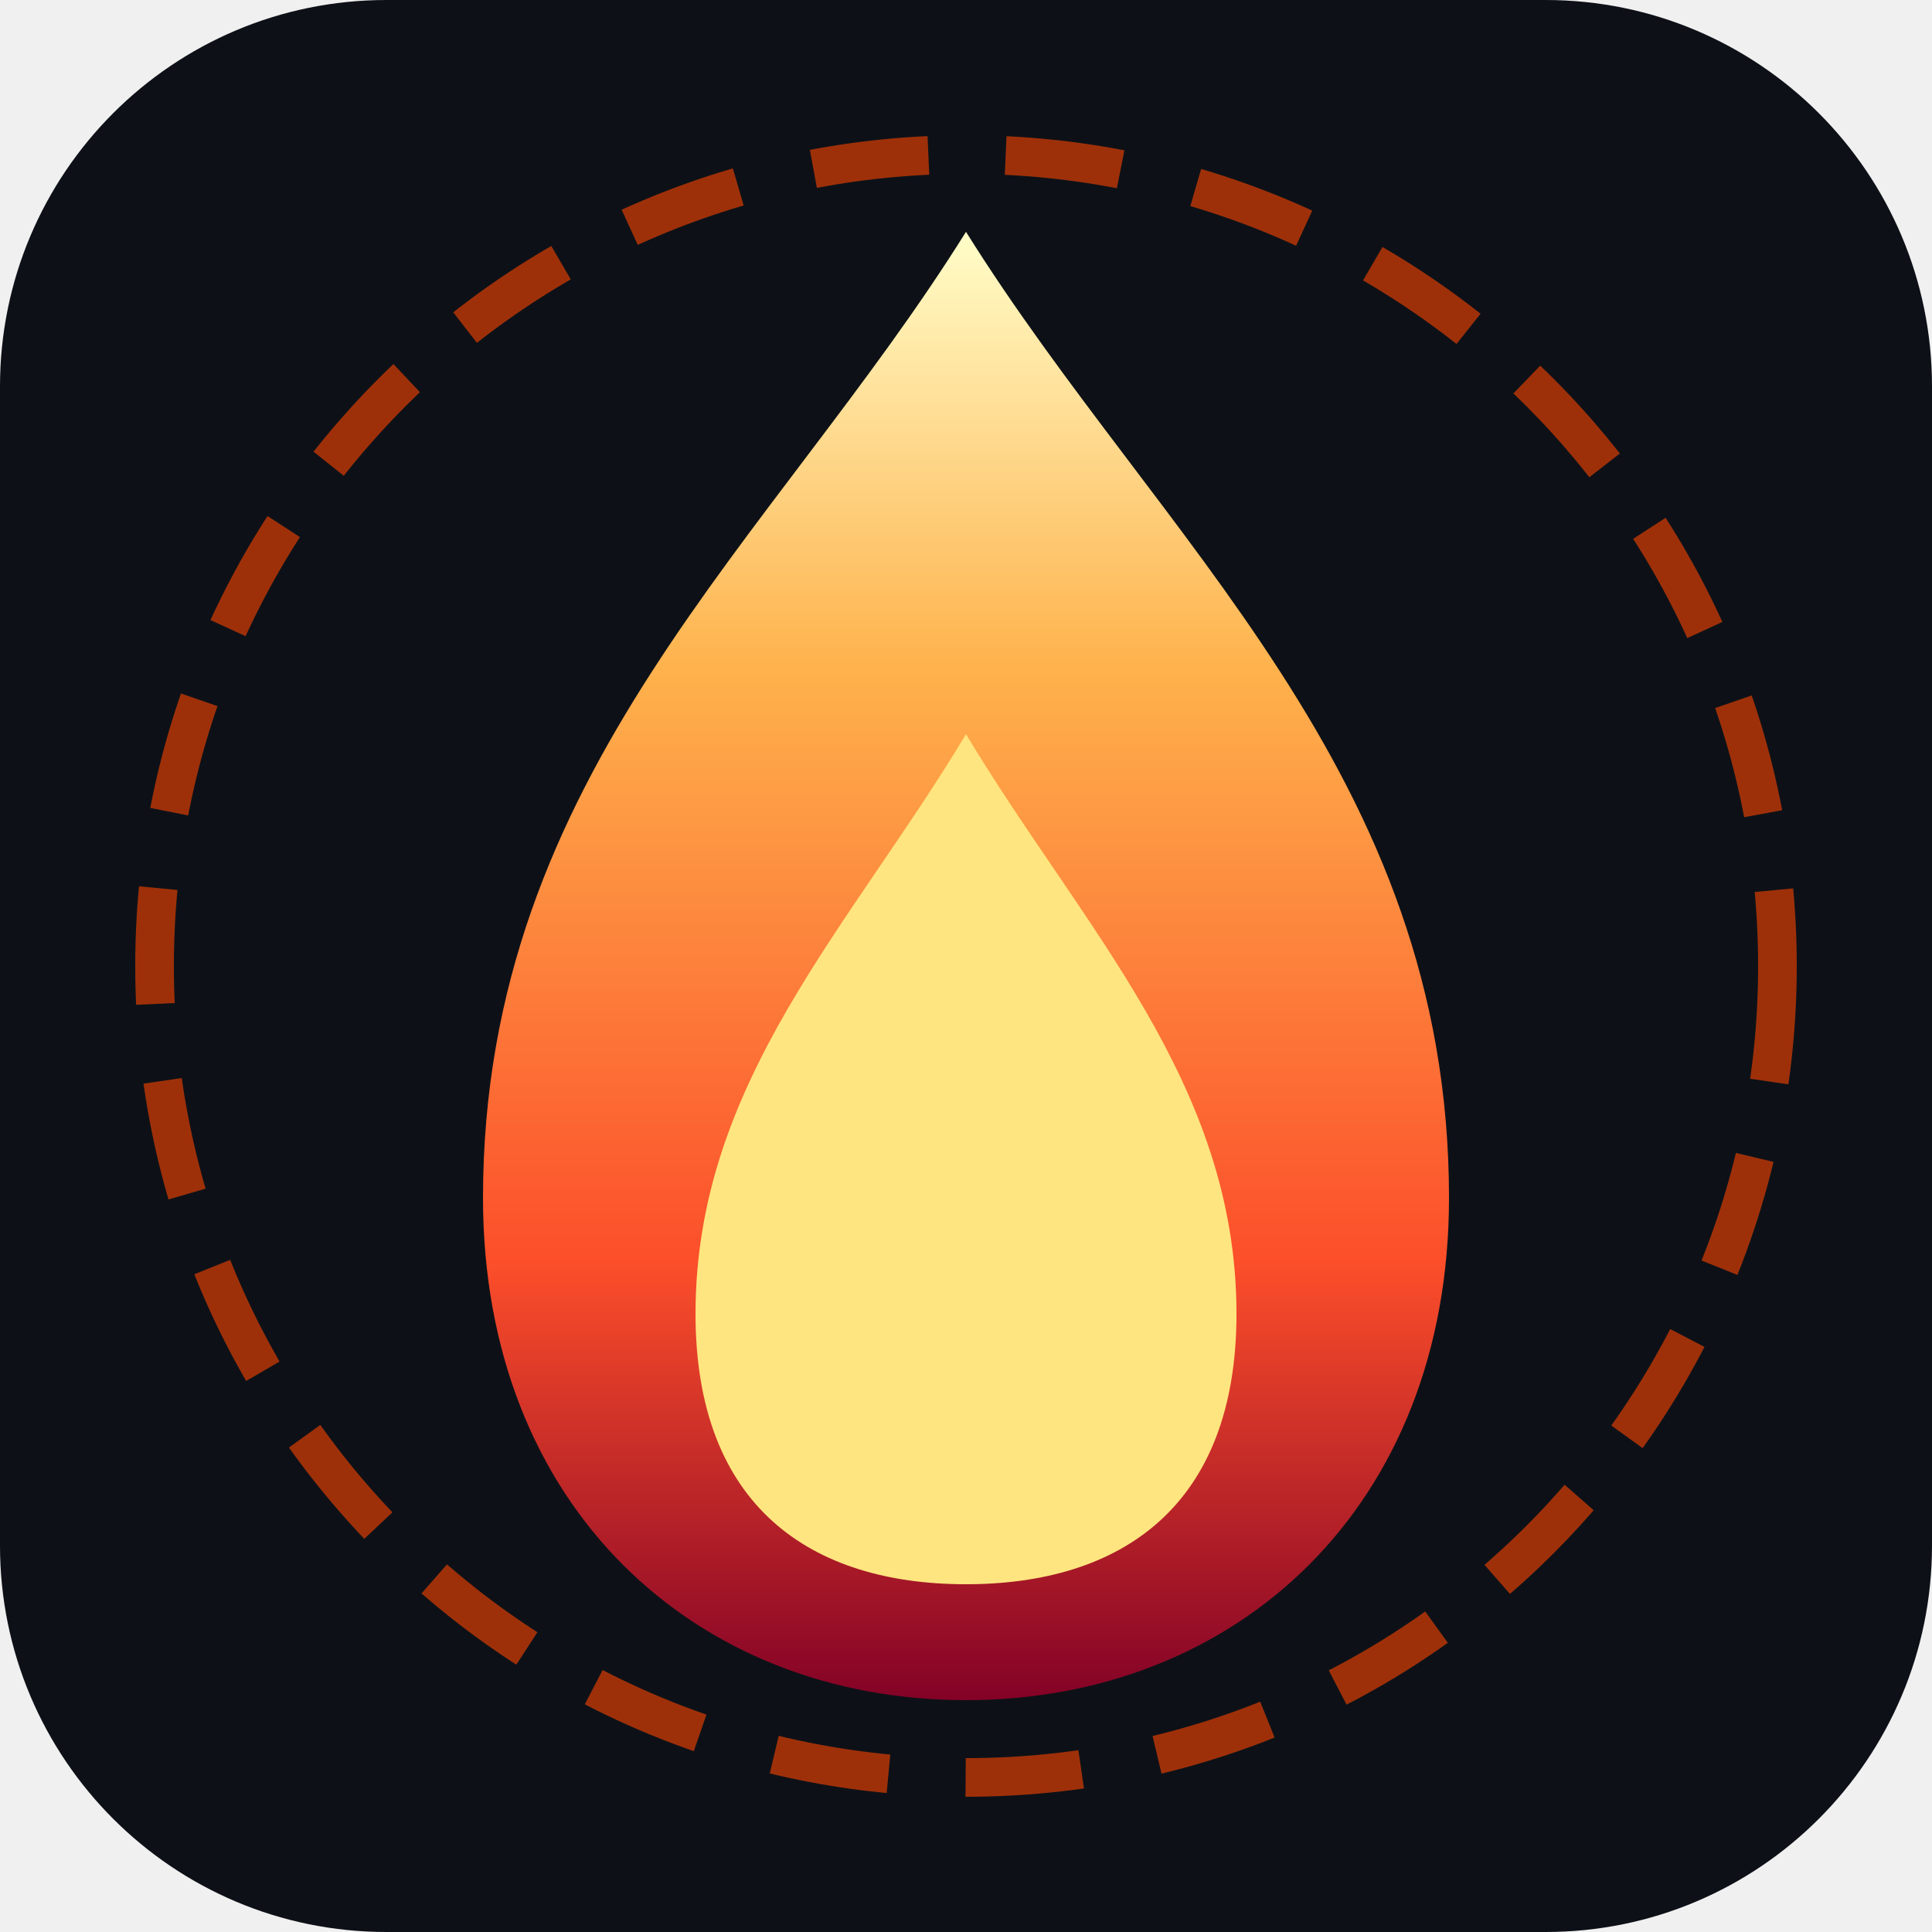
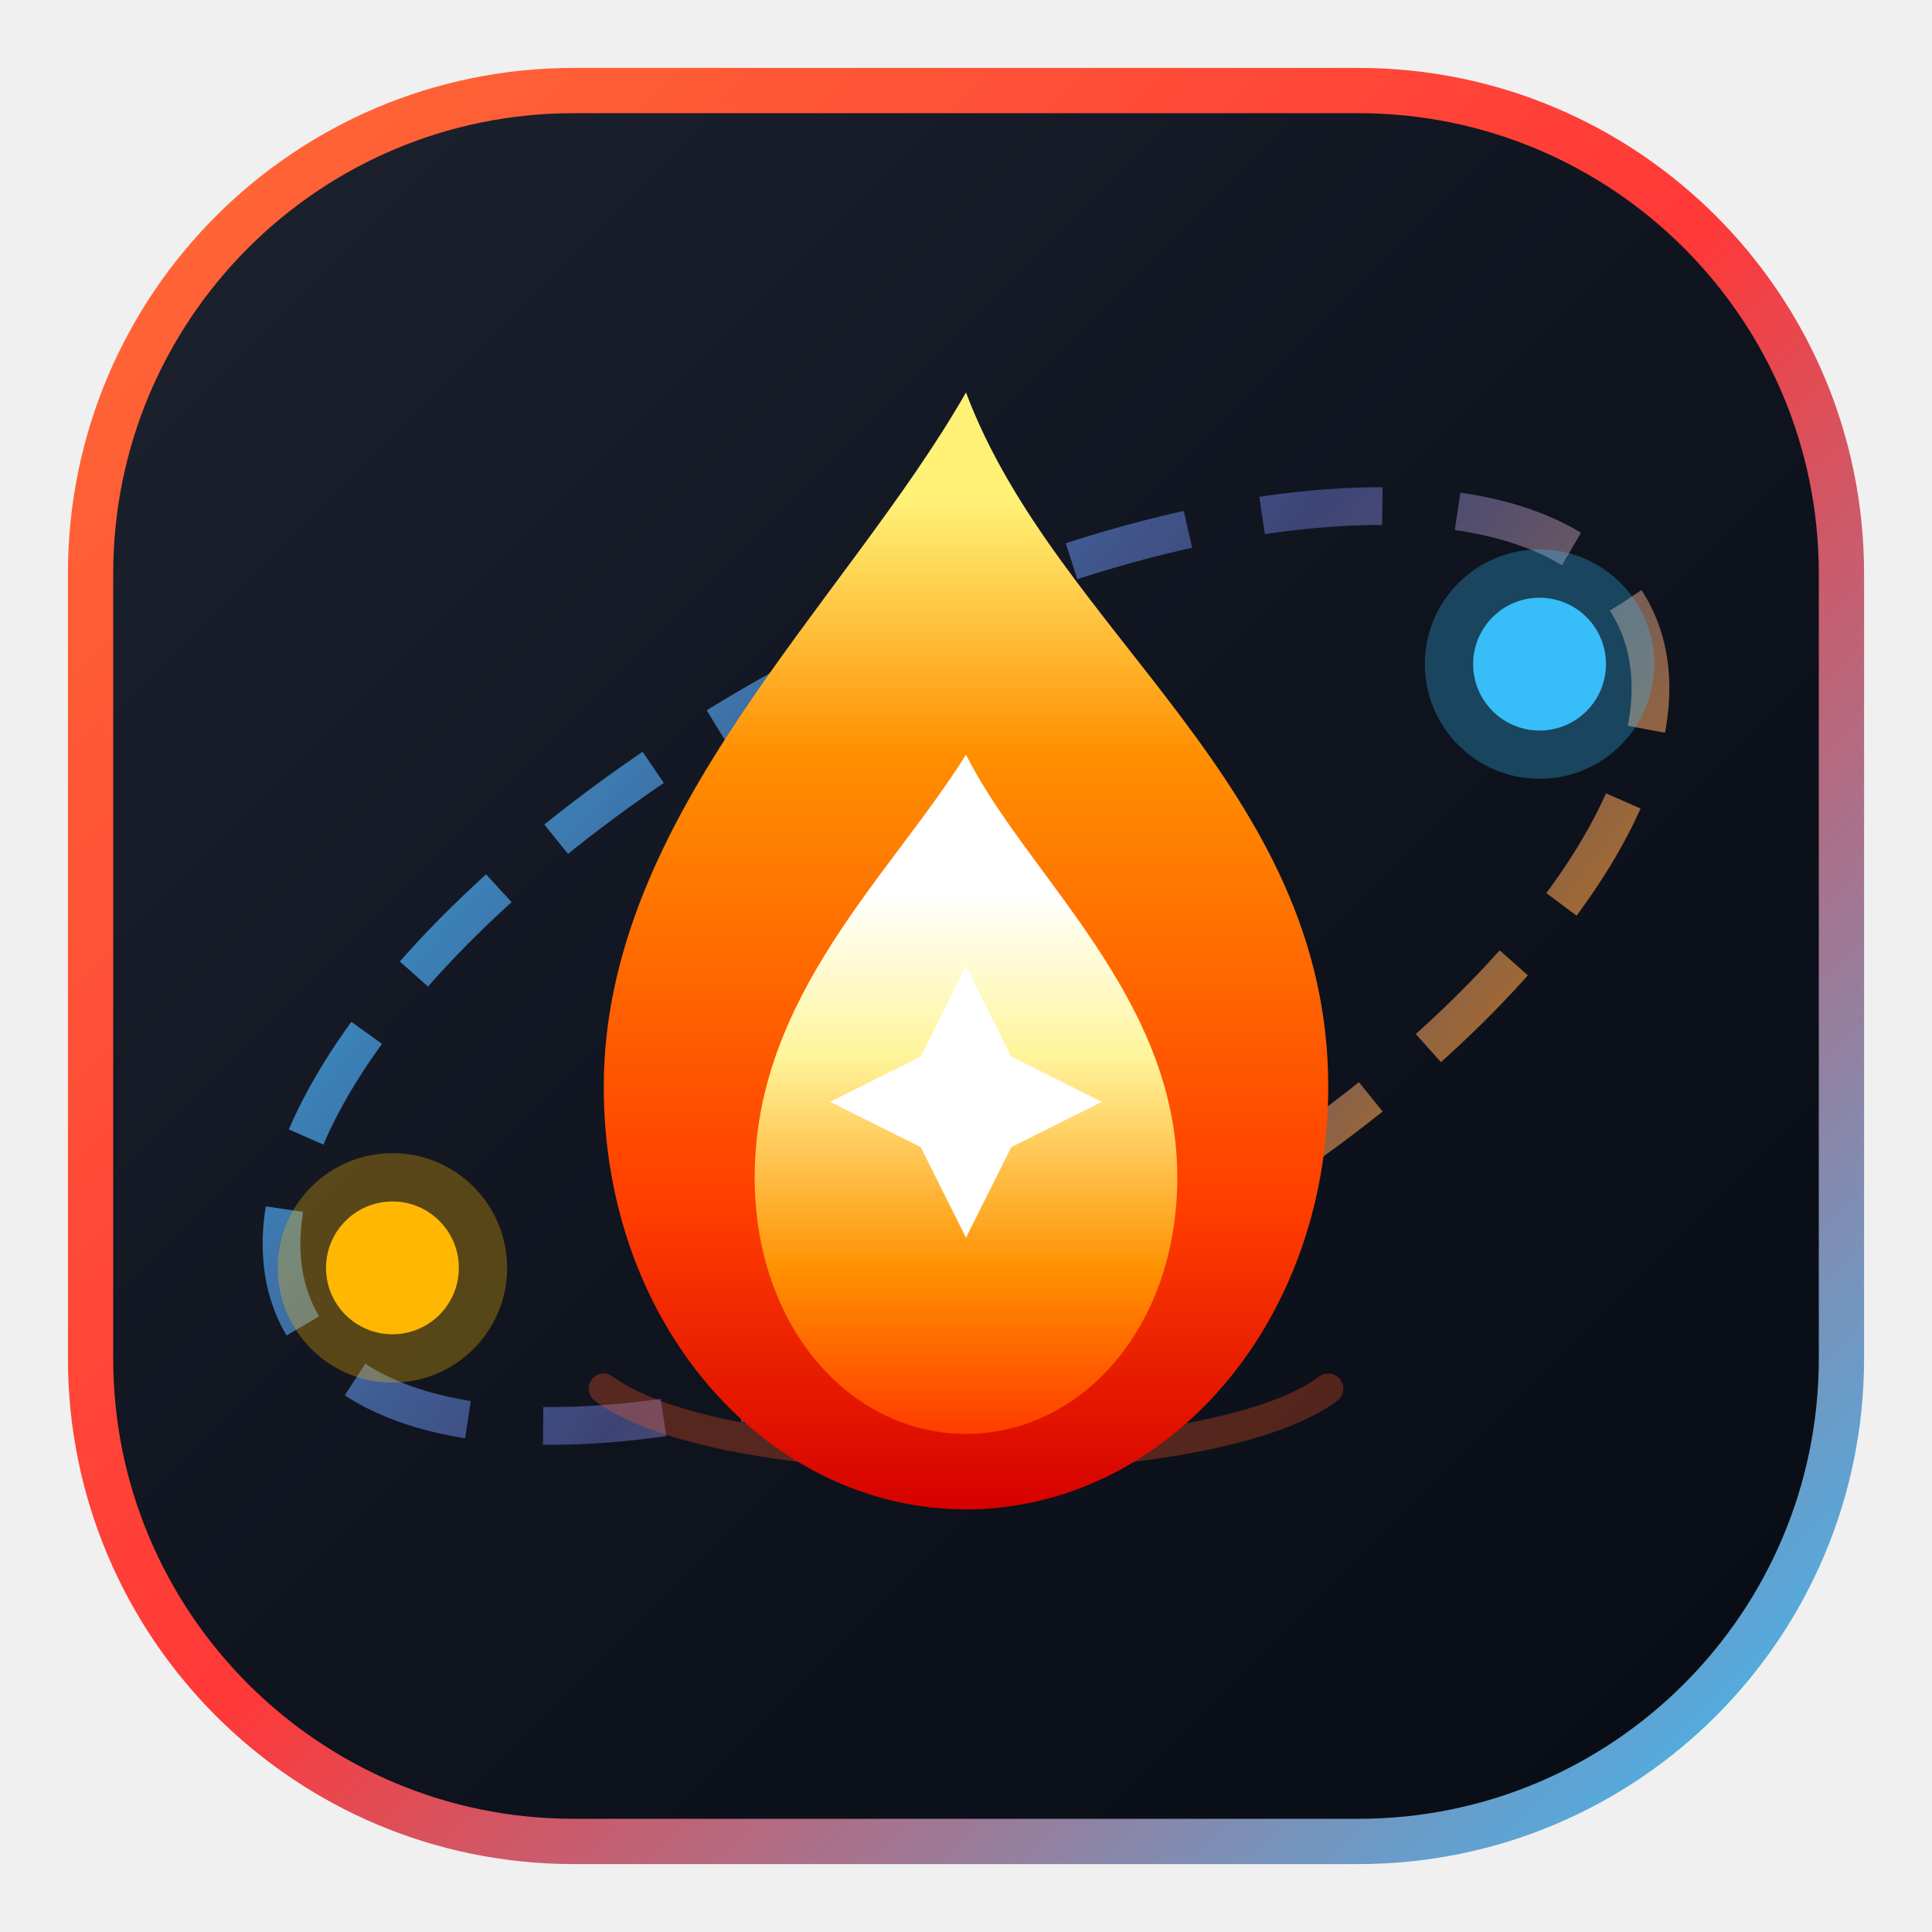
- <svg xmlns="http://www.w3.org/2000/svg" viewBox="0 0 100 100">
+ <svg xmlns="http://www.w3.org/2000/svg" viewBox="0 0 64 64" fill="none">
  <defs>
-     <linearGradient id="fireGrad" x1="0%" y1="100%" x2="0%" y2="0%">
-       <stop offset="0%" stop-color="#800026" />
-       <stop offset="30%" stop-color="#FC4E2A" />
-       <stop offset="70%" stop-color="#FEB24C" />
-       <stop offset="100%" stop-color="#FFFFCC" />
+     <linearGradient id="shieldGrad" x1="0%" y1="0%" x2="100%" y2="100%">
+       <stop offset="0%" stop-color="#1E2330" />
+       <stop offset="50%" stop-color="#0F141F" />
+       <stop offset="100%" stop-color="#080C14" />
+     </linearGradient>
+     <linearGradient id="borderGrad" x1="0%" y1="0%" x2="100%" y2="100%">
+       <stop offset="0%" stop-color="#FF6B35" />
+       <stop offset="50%" stop-color="#FF3838" />
+       <stop offset="100%" stop-color="#38BDF8" />
+     </linearGradient>
+     <linearGradient id="flameOuterGrad" x1="50%" y1="10%" x2="50%" y2="100%">
+       <stop offset="0%" stop-color="#FFF176" />
+       <stop offset="25%" stop-color="#FF8F00" />
+       <stop offset="70%" stop-color="#FF3D00" />
+       <stop offset="100%" stop-color="#D50000" />
+     </linearGradient>
+     <linearGradient id="flameInnerGrad" x1="50%" y1="20%" x2="50%" y2="100%">
+       <stop offset="0%" stop-color="#FFFFFF" />
+       <stop offset="30%" stop-color="#FFF59D" />
+       <stop offset="70%" stop-color="#FF9100" />
+       <stop offset="100%" stop-color="#FF3D00" />
+     </linearGradient>
+     <linearGradient id="orbitGrad" x1="0%" y1="0%" x2="100%" y2="100%">
+       <stop offset="0%" stop-color="#38BDF8" stop-opacity="0.8" />
+       <stop offset="50%" stop-color="#818CF8" stop-opacity="0.4" />
+       <stop offset="100%" stop-color="#FF8F00" stop-opacity="0.8" />
    </linearGradient>
  </defs>
-   <rect width="100" height="100" rx="20" fill="#0D1117" />
-   <path d="M50 12 C40 28, 25 40, 25 62 C25 78, 36 88, 50 88 C64 88, 75 78, 75 62 C75 40, 60 28, 50 12 Z" fill="url(#fireGrad)" />
-   <path d="M50 38 C44 48, 36 56, 36 68 C36 78, 42 82, 50 82 C58 82, 64 78, 64 68 C64 56, 56 48, 50 38 Z" fill="#FFE57F" />
-   <circle cx="50" cy="50" r="42" fill="none" stroke="#FF4500" stroke-width="2" stroke-dasharray="6,4" opacity="0.6" />
+   <rect x="3" y="3" width="58" height="58" rx="16" fill="url(#shieldGrad)" stroke="url(#borderGrad)" stroke-width="1.5" />
+   <ellipse cx="32" cy="32" rx="25" ry="11" transform="rotate(-28 32 32)" fill="none" stroke="url(#orbitGrad)" stroke-width="1.25" stroke-dasharray="4 2.5" />
+   <circle cx="51" cy="22" r="2.2" fill="#38BDF8" />
+   <circle cx="51" cy="22" r="3.8" fill="#38BDF8" fill-opacity="0.3" />
+   <circle cx="13" cy="42" r="2.2" fill="#FFB703" />
+   <circle cx="13" cy="42" r="3.8" fill="#FFB703" fill-opacity="0.3" />
+   <path d="M20 46 C24 49, 40 49, 44 46" stroke="#FF5722" stroke-width="1" stroke-opacity="0.3" stroke-linecap="round" />
+   <path d="M32 13 C35 21, 44 26, 44 36 C44 44, 38.5 50, 32 50 C25.5 50, 20 44, 20 36 C20 27, 28 20, 32 13 Z" fill="url(#flameOuterGrad)" />
+   <path d="M32 25 C34 29, 39 33, 39 39 C39 44, 35.8 47.5, 32 47.5 C28.2 47.5, 25 44, 25 39 C25 33, 29.5 29, 32 25 Z" fill="url(#flameInnerGrad)" />
+   <polygon points="32,32 33.5,35 36.5,36.5 33.5,38 32,41 30.5,38 27.5,36.5 30.5,35" fill="#FFFFFF" />
</svg>
